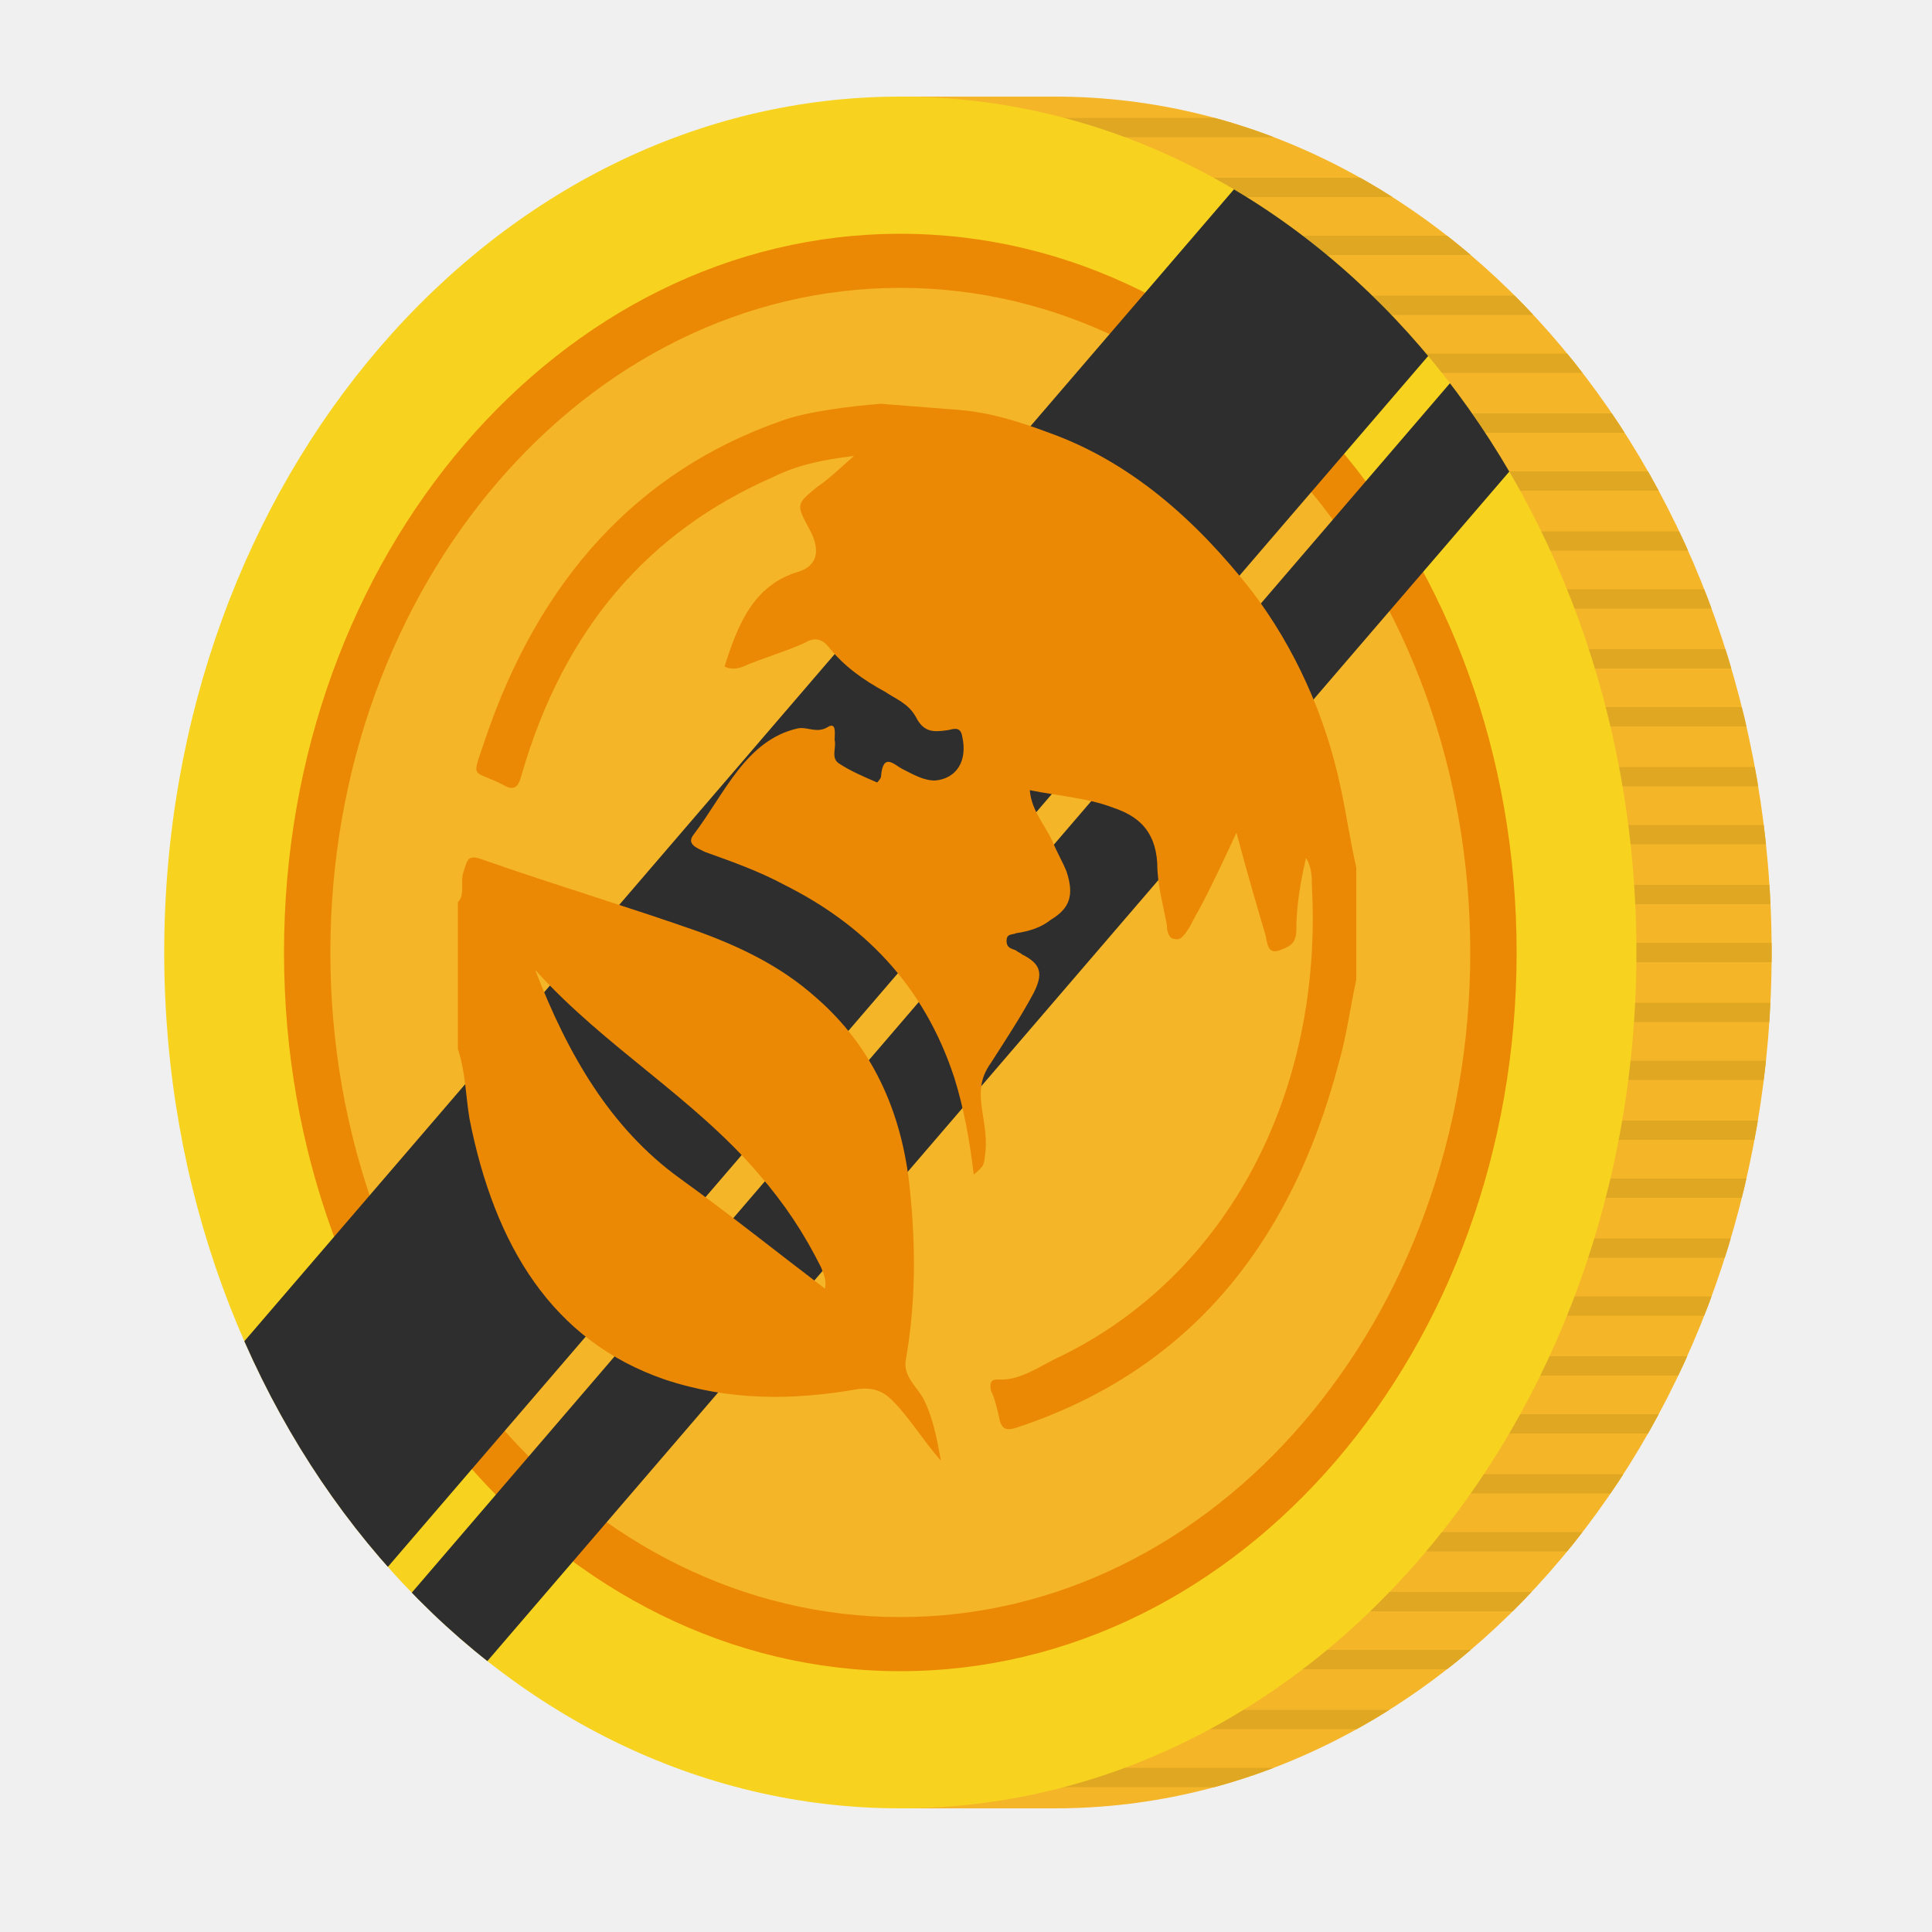
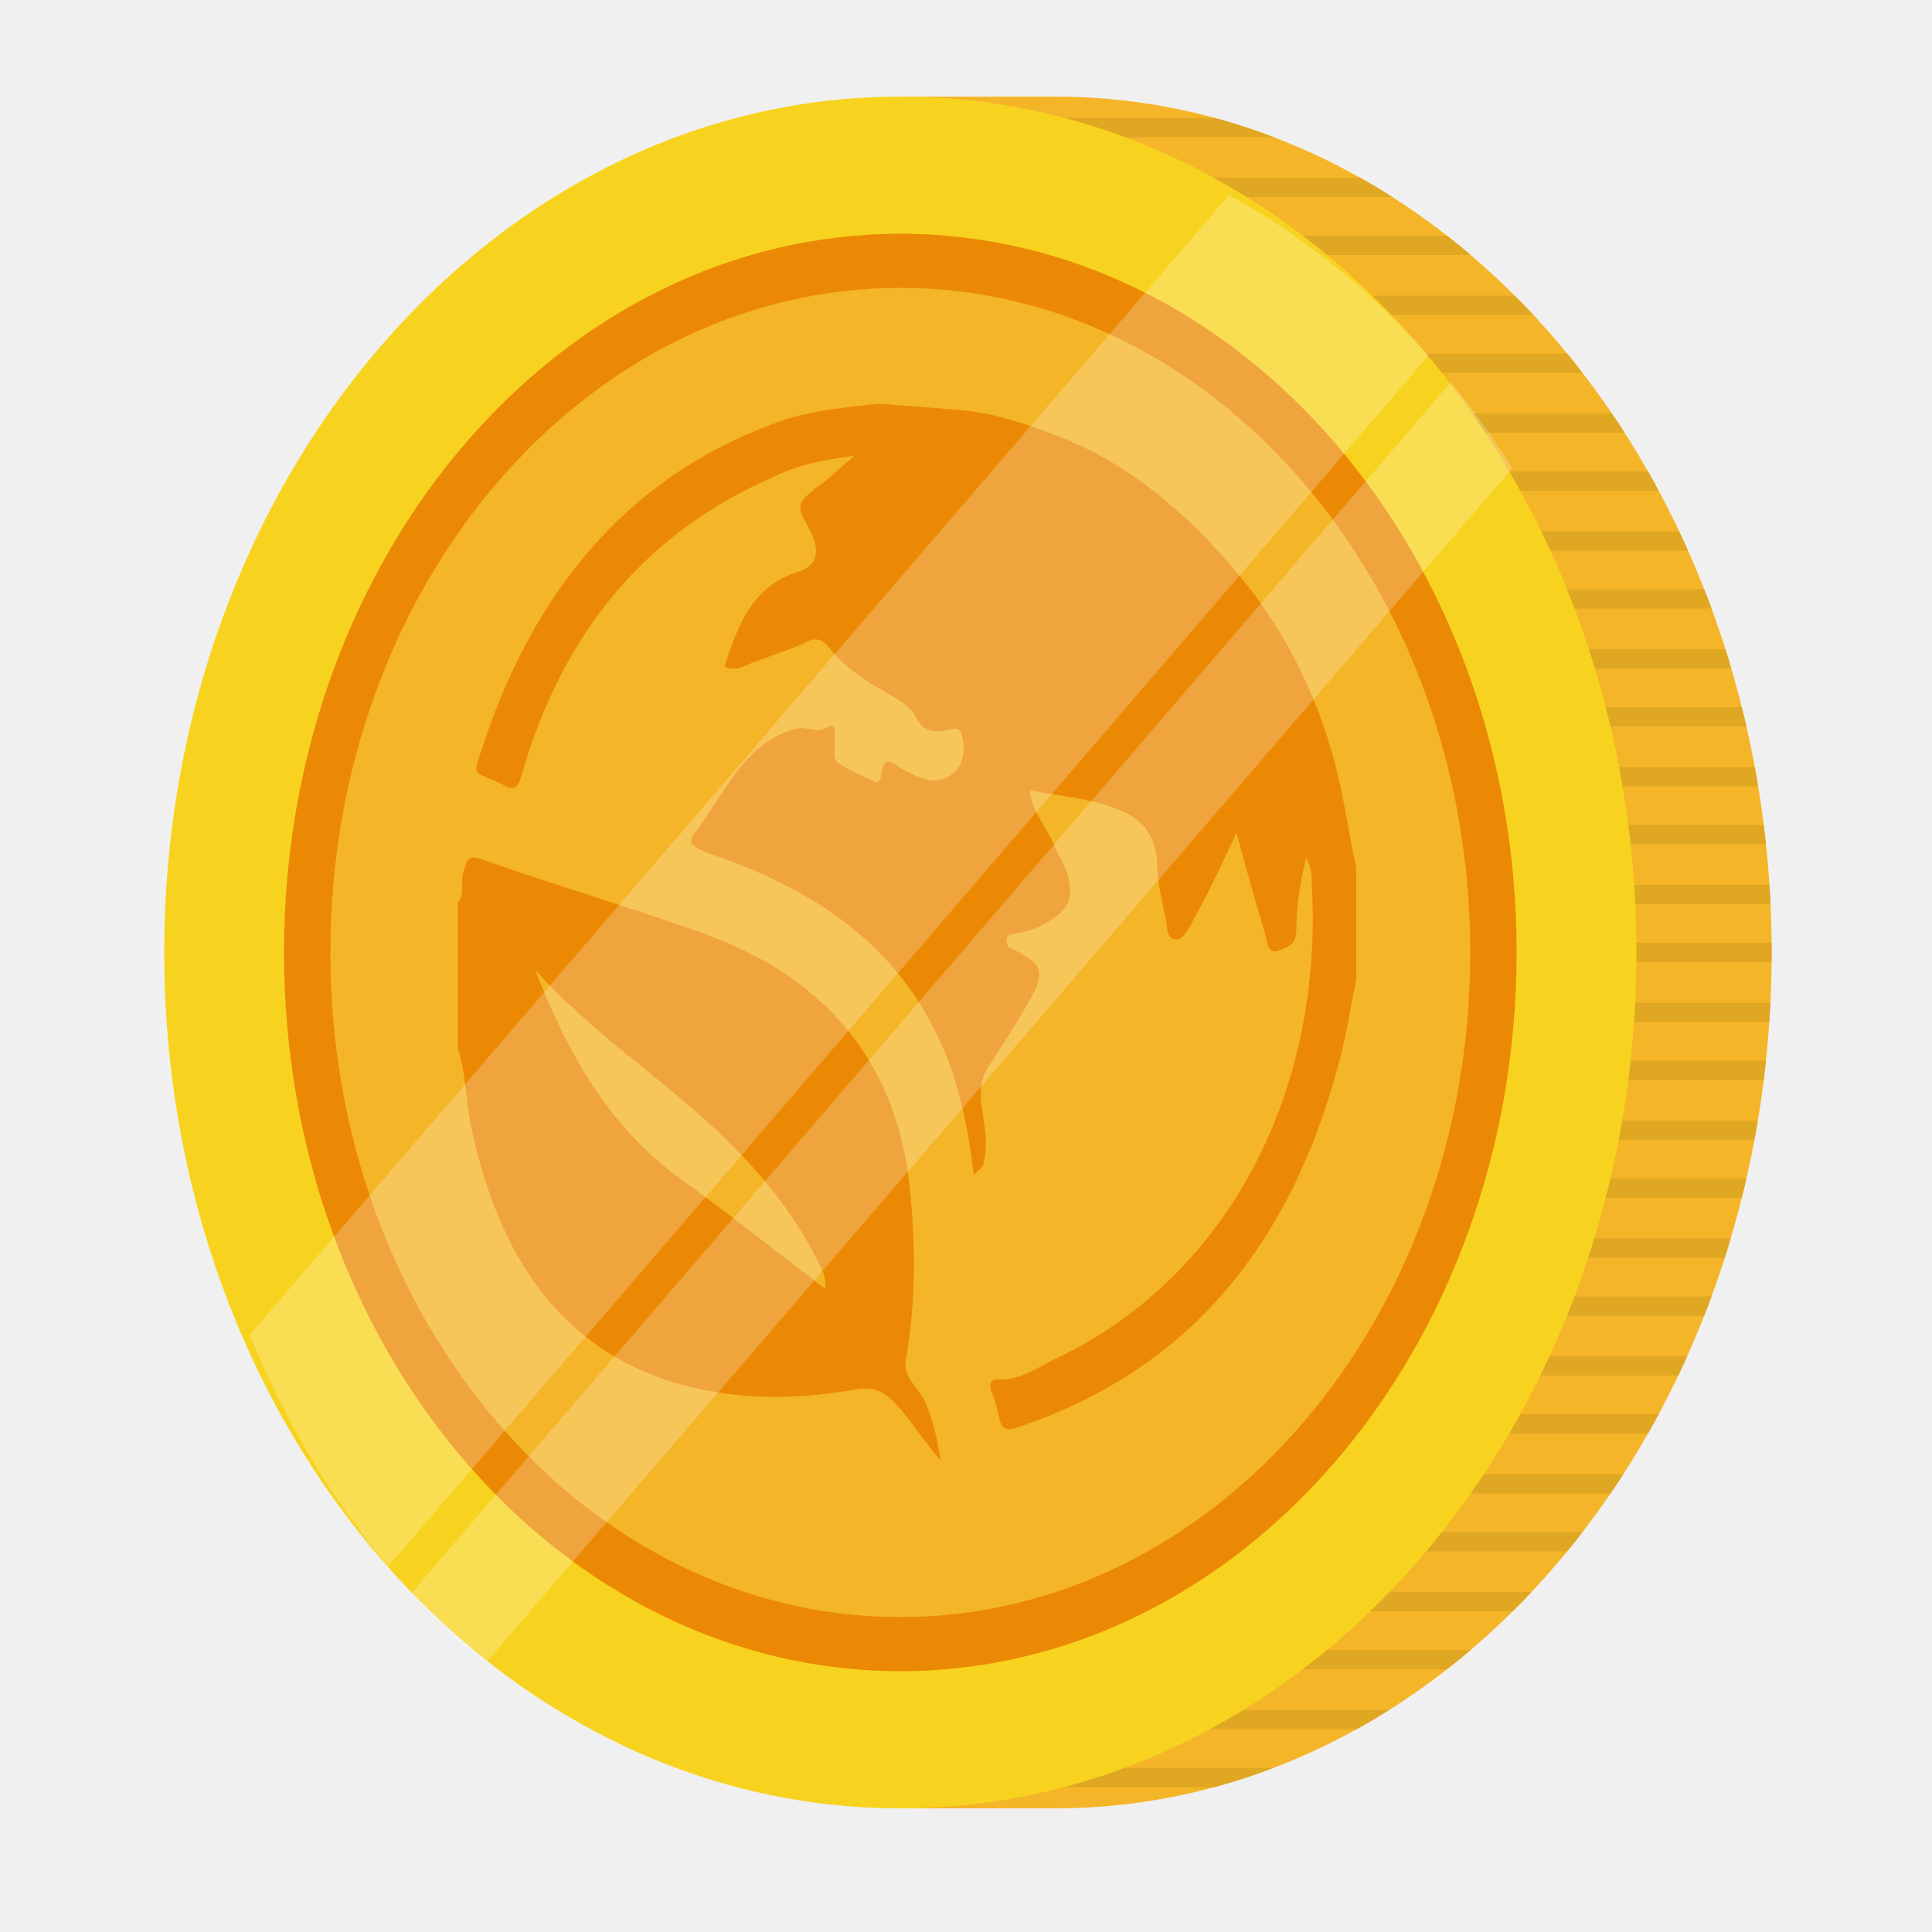
<svg xmlns="http://www.w3.org/2000/svg" xmlns:xlink="http://www.w3.org/1999/xlink" version="1.1" id="Layer_1" x="0px" y="0px" viewBox="0 0 100 100" style="enable-background:new 0 0 100 100;" xml:space="preserve">
  <style type="text/css">
	.st0{fill:none;}
- 	.st1{clip-path:url(#XMLID_00000030487836446998982890000008193426800376171680_);}
- 	.st2{fill:none;stroke:#E0A723;stroke-miterlimit:10;}
- 	.st3{fill:#F7D320;}
- 	.st4{fill:#EB8904;}
- 	.st5{fill:#F5B528;}
- 	.st6{clip-path:url(#XMLID_00000058566708624702456950000015465043353431619230_);fill:#2E2E2E;}
+ 	.st1{fill:#F5B528;}
+ 	.st2{clip-path:url(#SVGID_00000175290821648277371520000010497179394658483127_);}
+ 	.st3{fill:none;stroke:#E0A723;stroke-miterlimit:10;}
+ 	.st4{fill:#F7D320;}
+ 	.st5{fill:#EB8904;}
+ 	.st6{clip-path:url(#SVGID_00000170274629061034262720000008608431519450800055_);}
+ 	.st7{opacity:0.23;fill:#FFFFFF;}
</style>
  <g>
+     <ellipse id="XMLID_35_" class="st0" cx="46.6" cy="49.3" rx="38.1" ry="44.3" />
    <g>
-       <ellipse id="XMLID_35_" class="st0" cx="46.6" cy="49.3" rx="38.1" ry="44.3" />
+       <g>
+         <path id="XMLID_34_" class="st1" d="M54.6,93.6c20.5,0,37.1-19.8,37.1-44.3S75.1,5,54.6,5h-8v88.6H54.6z" />
+       </g>
      <g>
        <defs>
-           <path id="XMLID_34_" d="M54.6,93.6c20.5,0,37.1-19.8,37.1-44.3S75.1,5,54.6,5h-8v88.6H54.6z" />
+           <path id="SVGID_1_" d="M54.6,93.6c20.5,0,37.1-19.8,37.1-44.3S75.1,5,54.6,5h-8v88.6H54.6z" />
        </defs>
-         <use xlink:href="#XMLID_34_" style="overflow:visible;fill:#F5B528;" />
-         <clipPath id="XMLID_00000056423470889040488230000001684327281358212999_">
-           <use xlink:href="#XMLID_34_" style="overflow:visible;" />
+         <clipPath id="SVGID_00000031891615251815642100000006713725311281971378_">
+           <use xlink:href="#SVGID_1_" style="overflow:visible;" />
        </clipPath>
-         <g style="clip-path:url(#XMLID_00000056423470889040488230000001684327281358212999_);">
-           <line class="st2" x1="-13.7" y1="-5.6" x2="137.8" y2="-5.6" />
-           <line class="st2" x1="-13.7" y1="-2.5" x2="137.8" y2="-2.5" />
-           <line class="st2" x1="-13.7" y1="0.5" x2="137.8" y2="0.5" />
-           <line class="st2" x1="-13.7" y1="3.6" x2="137.8" y2="3.6" />
-           <line class="st2" x1="-13.7" y1="6.6" x2="137.8" y2="6.6" />
-           <line class="st2" x1="-13.7" y1="9.7" x2="137.8" y2="9.7" />
-           <line class="st2" x1="-13.7" y1="12.7" x2="137.8" y2="12.7" />
-           <line class="st2" x1="-13.7" y1="15.8" x2="137.8" y2="15.8" />
-           <line class="st2" x1="-13.7" y1="18.8" x2="137.8" y2="18.8" />
-           <line class="st2" x1="-13.7" y1="21.9" x2="137.8" y2="21.9" />
-           <line class="st2" x1="-13.7" y1="24.9" x2="137.8" y2="24.9" />
-           <line class="st2" x1="-13.7" y1="28" x2="137.8" y2="28" />
-           <line class="st2" x1="-13.7" y1="31" x2="137.8" y2="31" />
-           <line class="st2" x1="-13.7" y1="34.1" x2="137.8" y2="34.1" />
-           <line class="st2" x1="-13.7" y1="37.1" x2="137.8" y2="37.1" />
-           <line class="st2" x1="-13.7" y1="40.2" x2="137.8" y2="40.2" />
-           <line class="st2" x1="-13.7" y1="43.2" x2="137.8" y2="43.2" />
-           <line class="st2" x1="-13.7" y1="46.3" x2="137.8" y2="46.3" />
-           <line class="st2" x1="-13.7" y1="49.3" x2="137.8" y2="49.3" />
-           <line class="st2" x1="-13.7" y1="52.4" x2="137.8" y2="52.4" />
-           <line class="st2" x1="-13.7" y1="55.4" x2="137.8" y2="55.4" />
-           <line class="st2" x1="-13.7" y1="58.5" x2="137.8" y2="58.5" />
-           <line class="st2" x1="-13.7" y1="61.5" x2="137.8" y2="61.5" />
-           <line class="st2" x1="-13.7" y1="64.6" x2="137.8" y2="64.6" />
-           <line class="st2" x1="-13.7" y1="67.6" x2="137.8" y2="67.6" />
-           <line class="st2" x1="-13.7" y1="70.7" x2="137.8" y2="70.7" />
-           <line class="st2" x1="-13.7" y1="73.7" x2="137.8" y2="73.7" />
-           <line class="st2" x1="-13.7" y1="76.8" x2="137.8" y2="76.8" />
-           <line class="st2" x1="-13.7" y1="79.8" x2="137.8" y2="79.8" />
-           <line class="st2" x1="-13.7" y1="82.9" x2="137.8" y2="82.9" />
-           <line class="st2" x1="-13.7" y1="85.9" x2="137.8" y2="85.9" />
-           <line class="st2" x1="-13.7" y1="89" x2="137.8" y2="89" />
-           <line class="st2" x1="-13.7" y1="92" x2="137.8" y2="92" />
-           <line class="st2" x1="-13.7" y1="95.1" x2="137.8" y2="95.1" />
-           <line class="st2" x1="-13.7" y1="98.1" x2="137.8" y2="98.1" />
-           <line class="st2" x1="-13.7" y1="101.2" x2="137.8" y2="101.2" />
-           <line class="st2" x1="-13.7" y1="104.2" x2="137.8" y2="104.2" />
+         <g style="clip-path:url(#SVGID_00000031891615251815642100000006713725311281971378_);">
+           <line class="st3" x1="-13.7" y1="-5.6" x2="137.8" y2="-5.6" />
+           <line class="st3" x1="-13.7" y1="-2.5" x2="137.8" y2="-2.5" />
+           <line class="st3" x1="-13.7" y1="0.5" x2="137.8" y2="0.5" />
+           <line class="st3" x1="-13.7" y1="3.6" x2="137.8" y2="3.6" />
+           <line class="st3" x1="-13.7" y1="6.6" x2="137.8" y2="6.6" />
+           <line class="st3" x1="-13.7" y1="9.7" x2="137.8" y2="9.7" />
+           <line class="st3" x1="-13.7" y1="12.7" x2="137.8" y2="12.7" />
+           <line class="st3" x1="-13.7" y1="15.8" x2="137.8" y2="15.8" />
+           <line class="st3" x1="-13.7" y1="18.8" x2="137.8" y2="18.8" />
+           <line class="st3" x1="-13.7" y1="21.9" x2="137.8" y2="21.9" />
+           <line class="st3" x1="-13.7" y1="24.9" x2="137.8" y2="24.9" />
+           <line class="st3" x1="-13.7" y1="28" x2="137.8" y2="28" />
+           <line class="st3" x1="-13.7" y1="31" x2="137.8" y2="31" />
+           <line class="st3" x1="-13.7" y1="34.1" x2="137.8" y2="34.1" />
+           <line class="st3" x1="-13.7" y1="37.1" x2="137.8" y2="37.1" />
+           <line class="st3" x1="-13.7" y1="40.2" x2="137.8" y2="40.2" />
+           <line class="st3" x1="-13.7" y1="43.2" x2="137.8" y2="43.2" />
+           <line class="st3" x1="-13.7" y1="46.3" x2="137.8" y2="46.3" />
+           <line class="st3" x1="-13.7" y1="49.3" x2="137.8" y2="49.3" />
+           <line class="st3" x1="-13.7" y1="52.4" x2="137.8" y2="52.4" />
+           <line class="st3" x1="-13.7" y1="55.4" x2="137.8" y2="55.4" />
+           <line class="st3" x1="-13.7" y1="58.5" x2="137.8" y2="58.5" />
+           <line class="st3" x1="-13.7" y1="61.5" x2="137.8" y2="61.5" />
+           <line class="st3" x1="-13.7" y1="64.6" x2="137.8" y2="64.6" />
+           <line class="st3" x1="-13.7" y1="67.6" x2="137.8" y2="67.6" />
+           <line class="st3" x1="-13.7" y1="70.7" x2="137.8" y2="70.7" />
+           <line class="st3" x1="-13.7" y1="73.7" x2="137.8" y2="73.7" />
+           <line class="st3" x1="-13.7" y1="76.8" x2="137.8" y2="76.8" />
+           <line class="st3" x1="-13.7" y1="79.8" x2="137.8" y2="79.8" />
+           <line class="st3" x1="-13.7" y1="82.9" x2="137.8" y2="82.9" />
+           <line class="st3" x1="-13.7" y1="85.9" x2="137.8" y2="85.9" />
+           <line class="st3" x1="-13.7" y1="89" x2="137.8" y2="89" />
+           <line class="st3" x1="-13.7" y1="92" x2="137.8" y2="92" />
+           <line class="st3" x1="-13.7" y1="95.1" x2="137.8" y2="95.1" />
+           <line class="st3" x1="-13.7" y1="98.1" x2="137.8" y2="98.1" />
+           <line class="st3" x1="-13.7" y1="101.2" x2="137.8" y2="101.2" />
+           <line class="st3" x1="-13.7" y1="104.2" x2="137.8" y2="104.2" />
        </g>
      </g>
-       <ellipse class="st3" cx="46.6" cy="49.3" rx="38.1" ry="44.3" />
-       <ellipse class="st4" cx="46.6" cy="49.3" rx="31.9" ry="37.2" />
-       <ellipse class="st5" cx="46.6" cy="49.3" rx="29.5" ry="34.4" />
-       <g>
-         <defs>
-           <ellipse id="XMLID_33_" cx="46.6" cy="49.3" rx="38.1" ry="44.3" />
-         </defs>
-         <clipPath id="XMLID_00000096760623388655509760000003193633466746359742_">
-           <use xlink:href="#XMLID_33_" style="overflow:visible;" />
-         </clipPath>
-         <polygon style="clip-path:url(#XMLID_00000096760623388655509760000003193633466746359742_);fill:#2E2E2E;" points="3.9,110.8      0.4,106.8 99.2,-8.3 102.7,-4.2    " />
-         <polygon style="clip-path:url(#XMLID_00000096760623388655509760000003193633466746359742_);fill:#2E2E2E;" points="-0.8,105.4      -9.5,95.2 89.3,-19.8 98,-9.6    " />
-       </g>
+     </g>
+     <ellipse class="st4" cx="46.6" cy="49.3" rx="38.1" ry="44.3" />
+     <ellipse class="st5" cx="46.6" cy="49.3" rx="31.9" ry="37.2" />
+     <ellipse class="st1" cx="46.6" cy="49.3" rx="29.5" ry="34.4" />
+     <ellipse class="st0" cx="46.6" cy="49.3" rx="38.1" ry="44.3" />
+     <ellipse class="st0" cx="46.6" cy="49.3" rx="38.1" ry="44.3" />
+     <g>
+       <path class="st5" d="M49.4,21.2c1.7,0.1,3.3,0.6,4.9,1.2c4.2,1.5,7.6,4.5,10.5,8.2c2.2,2.9,3.8,6.4,4.6,10.2    c0.3,1.4,0.5,2.8,0.8,4.1c0,1.9,0,3.9,0,5.8c-0.3,1.4-0.5,2.9-0.9,4.3c-2.6,9.9-8.2,16.1-16.7,18.9c-0.6,0.2-0.8,0-0.9-0.6    c-0.1-0.4-0.2-0.9-0.4-1.3c-0.1-0.4,0-0.6,0.3-0.6c1.2,0.1,2.2-0.7,3.3-1.2c8.6-4.2,13.6-13.6,13-24.4c0-0.4,0-0.9-0.3-1.4    c-0.3,1.3-0.5,2.5-0.5,3.7c0,0.8-0.4,0.9-0.9,1.1c-0.6,0.2-0.6-0.4-0.7-0.8c-0.5-1.7-1-3.4-1.5-5.3c-0.7,1.5-1.3,2.8-2,4.1    c-0.2,0.3-0.3,0.6-0.5,0.9c-0.2,0.3-0.4,0.6-0.7,0.5c-0.3,0-0.4-0.4-0.4-0.7c-0.2-1.1-0.5-2.1-0.5-3.2c-0.1-1.8-1.1-2.5-2.3-2.9    c-1.3-0.5-2.8-0.6-4.3-0.9c0.1,1.1,0.8,1.8,1.2,2.7c0.2,0.5,0.5,1,0.7,1.5c0.4,1.2,0.2,1.9-0.8,2.5c-0.5,0.4-1.1,0.6-1.8,0.7    c-0.2,0.1-0.5,0-0.5,0.4s0.3,0.4,0.5,0.5c0.1,0.1,0.2,0.1,0.3,0.2c1,0.5,1.1,1,0.6,2c-0.7,1.3-1.5,2.5-2.2,3.6    c-0.5,0.7-0.6,1.3-0.5,2.2c0.1,0.8,0.3,1.6,0.2,2.5c-0.1,0.6,0,0.6-0.6,1.1c-0.2-1.7-0.5-3.4-1-5c-1.6-4.9-4.8-8-8.8-10    c-1.3-0.7-2.7-1.2-4.1-1.7c-0.4-0.2-1-0.4-0.6-0.9c1.6-2.1,2.7-4.9,5.4-5.5c0.5-0.1,1,0.3,1.6-0.1c0.4-0.2,0.3,0.4,0.3,0.7    c0.1,0.4-0.2,0.9,0.2,1.2c0.6,0.4,1.3,0.7,2,1c0,0,0.2-0.2,0.2-0.3c0.1-1.3,0.7-0.6,1.1-0.4c0.6,0.3,1.1,0.6,1.7,0.6    c1.1-0.1,1.7-1,1.4-2.3c-0.1-0.6-0.6-0.3-0.8-0.3c-0.7,0.1-1.2,0.1-1.6-0.7c-0.4-0.7-1-0.9-1.6-1.3c-1.1-0.6-2.1-1.3-2.9-2.3    c-0.4-0.5-0.8-0.5-1.3-0.2c-0.9,0.4-1.9,0.7-2.9,1.1c-0.4,0.2-0.8,0.3-1.2,0.1c0.7-2.2,1.5-4.2,3.8-4.9c1-0.3,1.2-1.1,0.6-2.2    c-0.7-1.3-0.7-1.3,0.4-2.2c0.6-0.4,1.1-0.9,1.9-1.6c-1.7,0.2-3,0.5-4.2,1.1c-6.4,2.8-10.8,7.8-13,15.4c-0.2,0.8-0.5,0.8-1,0.5    c-1.6-0.8-1.6-0.2-0.9-2.3C27.9,30,33,24.4,40.4,21.8c1.3-0.5,3.8-0.8,5.2-0.9" />
+       <path class="st5" d="M48.9,21" />
+       <path class="st5" d="M23.7,46.7c0.4-0.4,0.1-1.1,0.3-1.6c0.2-0.6,0.2-0.9,1-0.6c3.7,1.3,7.4,2.4,11.1,3.7c2.2,0.8,4.3,1.8,6.1,3.4    c2.9,2.5,4.5,5.9,4.9,10c0.3,2.9,0.3,5.8-0.2,8.7c-0.2,0.9,0.5,1.4,0.9,2.1c0.5,1,0.7,2.1,0.9,3.2c-0.9-1-1.6-2.2-2.5-3.1    c-0.5-0.5-1-0.7-1.8-0.6c-3.4,0.6-6.7,0.6-10-0.5c-5.8-2-8.8-6.9-10.1-13.5c-0.2-1.2-0.2-2.4-0.6-3.6    C23.7,51.7,23.7,49.2,23.7,46.7z M27.7,50.2c1.7,4.4,3.9,8.2,7.5,10.8c2.5,1.8,5,3.8,7.5,5.7c0.1-0.5-0.1-0.8-0.2-1.1    c-0.9-1.8-1.9-3.3-3.2-4.8C35.9,56.8,31.3,54.2,27.7,50.2z" />
    </g>
    <g>
-       <path class="st4" d="M49.4,21.2c1.7,0.1,3.3,0.6,4.9,1.2c4.2,1.5,7.6,4.5,10.5,8.2c2.2,2.9,3.8,6.4,4.6,10.2    c0.3,1.4,0.5,2.8,0.8,4.1c0,1.9,0,3.9,0,5.8c-0.3,1.4-0.5,2.9-0.9,4.3c-2.6,9.9-8.2,16.1-16.7,18.9c-0.6,0.2-0.8,0-0.9-0.6    c-0.1-0.4-0.2-0.9-0.4-1.3c-0.1-0.4,0-0.6,0.3-0.6c1.2,0.1,2.2-0.7,3.3-1.2c8.6-4.2,13.6-13.6,13-24.4c0-0.4,0-0.9-0.3-1.4    c-0.3,1.3-0.5,2.5-0.5,3.7c0,0.8-0.4,0.9-0.9,1.1c-0.6,0.2-0.6-0.4-0.7-0.8c-0.5-1.7-1-3.4-1.5-5.3c-0.7,1.5-1.3,2.8-2,4.1    c-0.2,0.3-0.3,0.6-0.5,0.9c-0.2,0.3-0.4,0.6-0.7,0.5c-0.3,0-0.4-0.4-0.4-0.7c-0.2-1.1-0.5-2.1-0.5-3.2c-0.1-1.8-1.1-2.5-2.3-2.9    c-1.3-0.5-2.8-0.6-4.3-0.9c0.1,1.1,0.8,1.8,1.2,2.7c0.2,0.5,0.5,1,0.7,1.5c0.4,1.2,0.2,1.9-0.8,2.5c-0.5,0.4-1.1,0.6-1.8,0.7    c-0.2,0.1-0.5,0-0.5,0.4c0,0.4,0.3,0.4,0.5,0.5c0.1,0.1,0.2,0.1,0.3,0.2c1,0.5,1.1,1,0.6,2c-0.7,1.3-1.5,2.5-2.2,3.6    c-0.5,0.7-0.6,1.3-0.5,2.2c0.1,0.8,0.3,1.6,0.2,2.5c-0.1,0.6,0,0.6-0.6,1.1c-0.2-1.7-0.5-3.4-1-5c-1.6-4.9-4.8-8-8.8-10    c-1.3-0.7-2.7-1.2-4.1-1.7c-0.4-0.2-1-0.4-0.6-0.9c1.6-2.1,2.7-4.9,5.4-5.5c0.5-0.1,1,0.3,1.6-0.1c0.4-0.2,0.3,0.4,0.3,0.7    c0.1,0.4-0.2,0.9,0.2,1.2c0.6,0.4,1.3,0.7,2,1c0,0,0.2-0.2,0.2-0.3c0.1-1.3,0.7-0.6,1.1-0.4c0.6,0.3,1.1,0.6,1.7,0.6    c1.1-0.1,1.7-1,1.4-2.3c-0.1-0.6-0.6-0.3-0.8-0.3c-0.7,0.1-1.2,0.1-1.6-0.7c-0.4-0.7-1-0.9-1.6-1.3c-1.1-0.6-2.1-1.3-2.9-2.3    c-0.4-0.5-0.8-0.5-1.3-0.2c-0.9,0.4-1.9,0.7-2.9,1.1c-0.4,0.2-0.8,0.3-1.2,0.1c0.7-2.2,1.5-4.2,3.8-4.9c1-0.3,1.2-1.1,0.6-2.2    c-0.7-1.3-0.7-1.3,0.4-2.2c0.6-0.4,1.1-0.9,1.9-1.6c-1.7,0.2-3,0.5-4.2,1.1c-6.4,2.8-10.8,7.8-13,15.4c-0.2,0.8-0.5,0.8-1,0.5    c-1.6-0.8-1.6-0.2-0.9-2.3c2.8-8.3,7.9-13.9,15.3-16.5c1.3-0.5,3.8-0.8,5.2-0.9" />
-       <path class="st4" d="M48.9,21" />
-       <path class="st4" d="M23.7,46.7c0.4-0.4,0.1-1.1,0.3-1.6c0.2-0.6,0.2-0.9,1-0.6c3.7,1.3,7.4,2.4,11.1,3.7c2.2,0.8,4.3,1.8,6.1,3.4    c2.9,2.5,4.5,5.9,4.9,10c0.3,2.9,0.3,5.8-0.2,8.7c-0.2,0.9,0.5,1.4,0.9,2.1c0.5,1,0.7,2.1,0.9,3.2c-0.9-1-1.6-2.2-2.5-3.1    c-0.5-0.5-1-0.7-1.8-0.6c-3.4,0.6-6.7,0.6-10-0.5c-5.8-2-8.8-6.9-10.1-13.5c-0.2-1.2-0.2-2.4-0.6-3.6    C23.7,51.7,23.7,49.2,23.7,46.7z M27.7,50.2c1.7,4.4,3.9,8.2,7.5,10.8c2.5,1.8,5,3.8,7.5,5.7c0.1-0.5-0.1-0.8-0.2-1.1    c-0.9-1.8-1.9-3.3-3.2-4.8C35.9,56.8,31.3,54.2,27.7,50.2z" />
+       <defs>
+         <ellipse id="SVGID_00000155828324390489311160000016421335128138829980_" cx="47.4" cy="50.2" rx="38.1" ry="44.3" />
+       </defs>
+       <clipPath id="SVGID_00000093880787587971630400000016656998181263332241_">
+         <use xlink:href="#SVGID_00000155828324390489311160000016421335128138829980_" style="overflow:visible;" />
+       </clipPath>
+       <g style="clip-path:url(#SVGID_00000093880787587971630400000016656998181263332241_);">
+         <polygon class="st7" points="3.9,110.8 0.4,106.8 99.2,-8.3 102.7,-4.2    " />
+         <polygon class="st7" points="-0.8,105.4 -9.5,95.2 89.3,-19.8 98,-9.6    " />
+       </g>
    </g>
  </g>
</svg>
